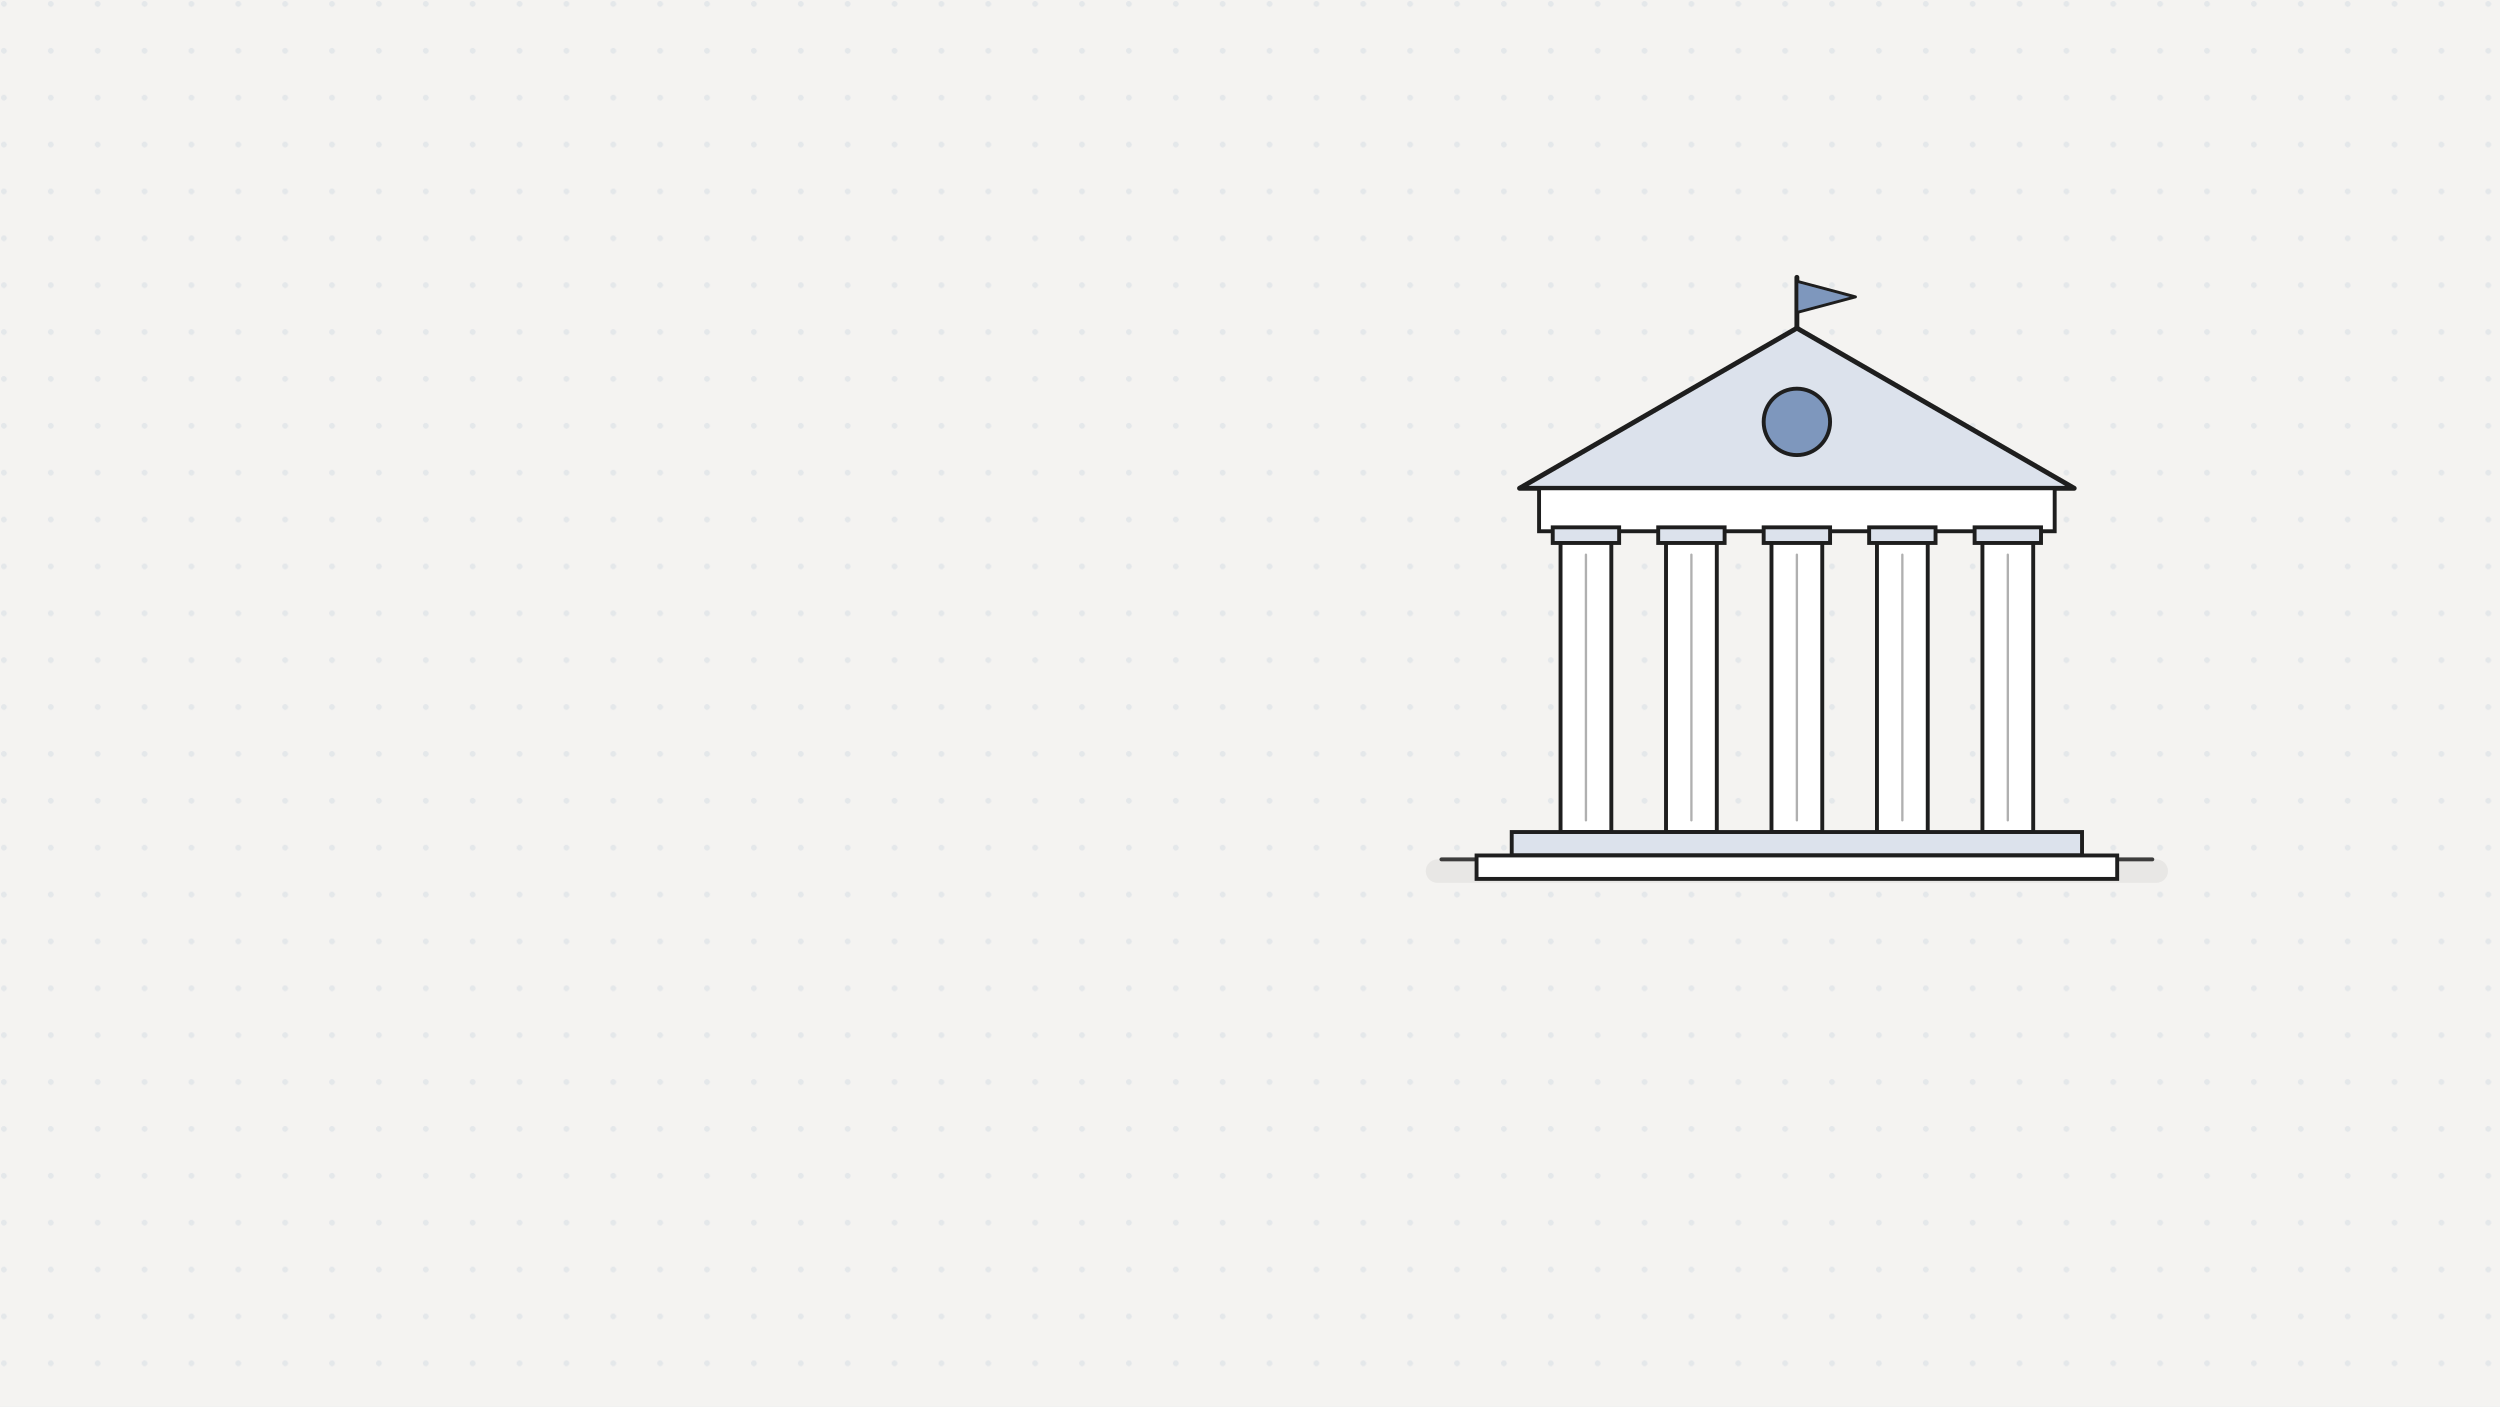
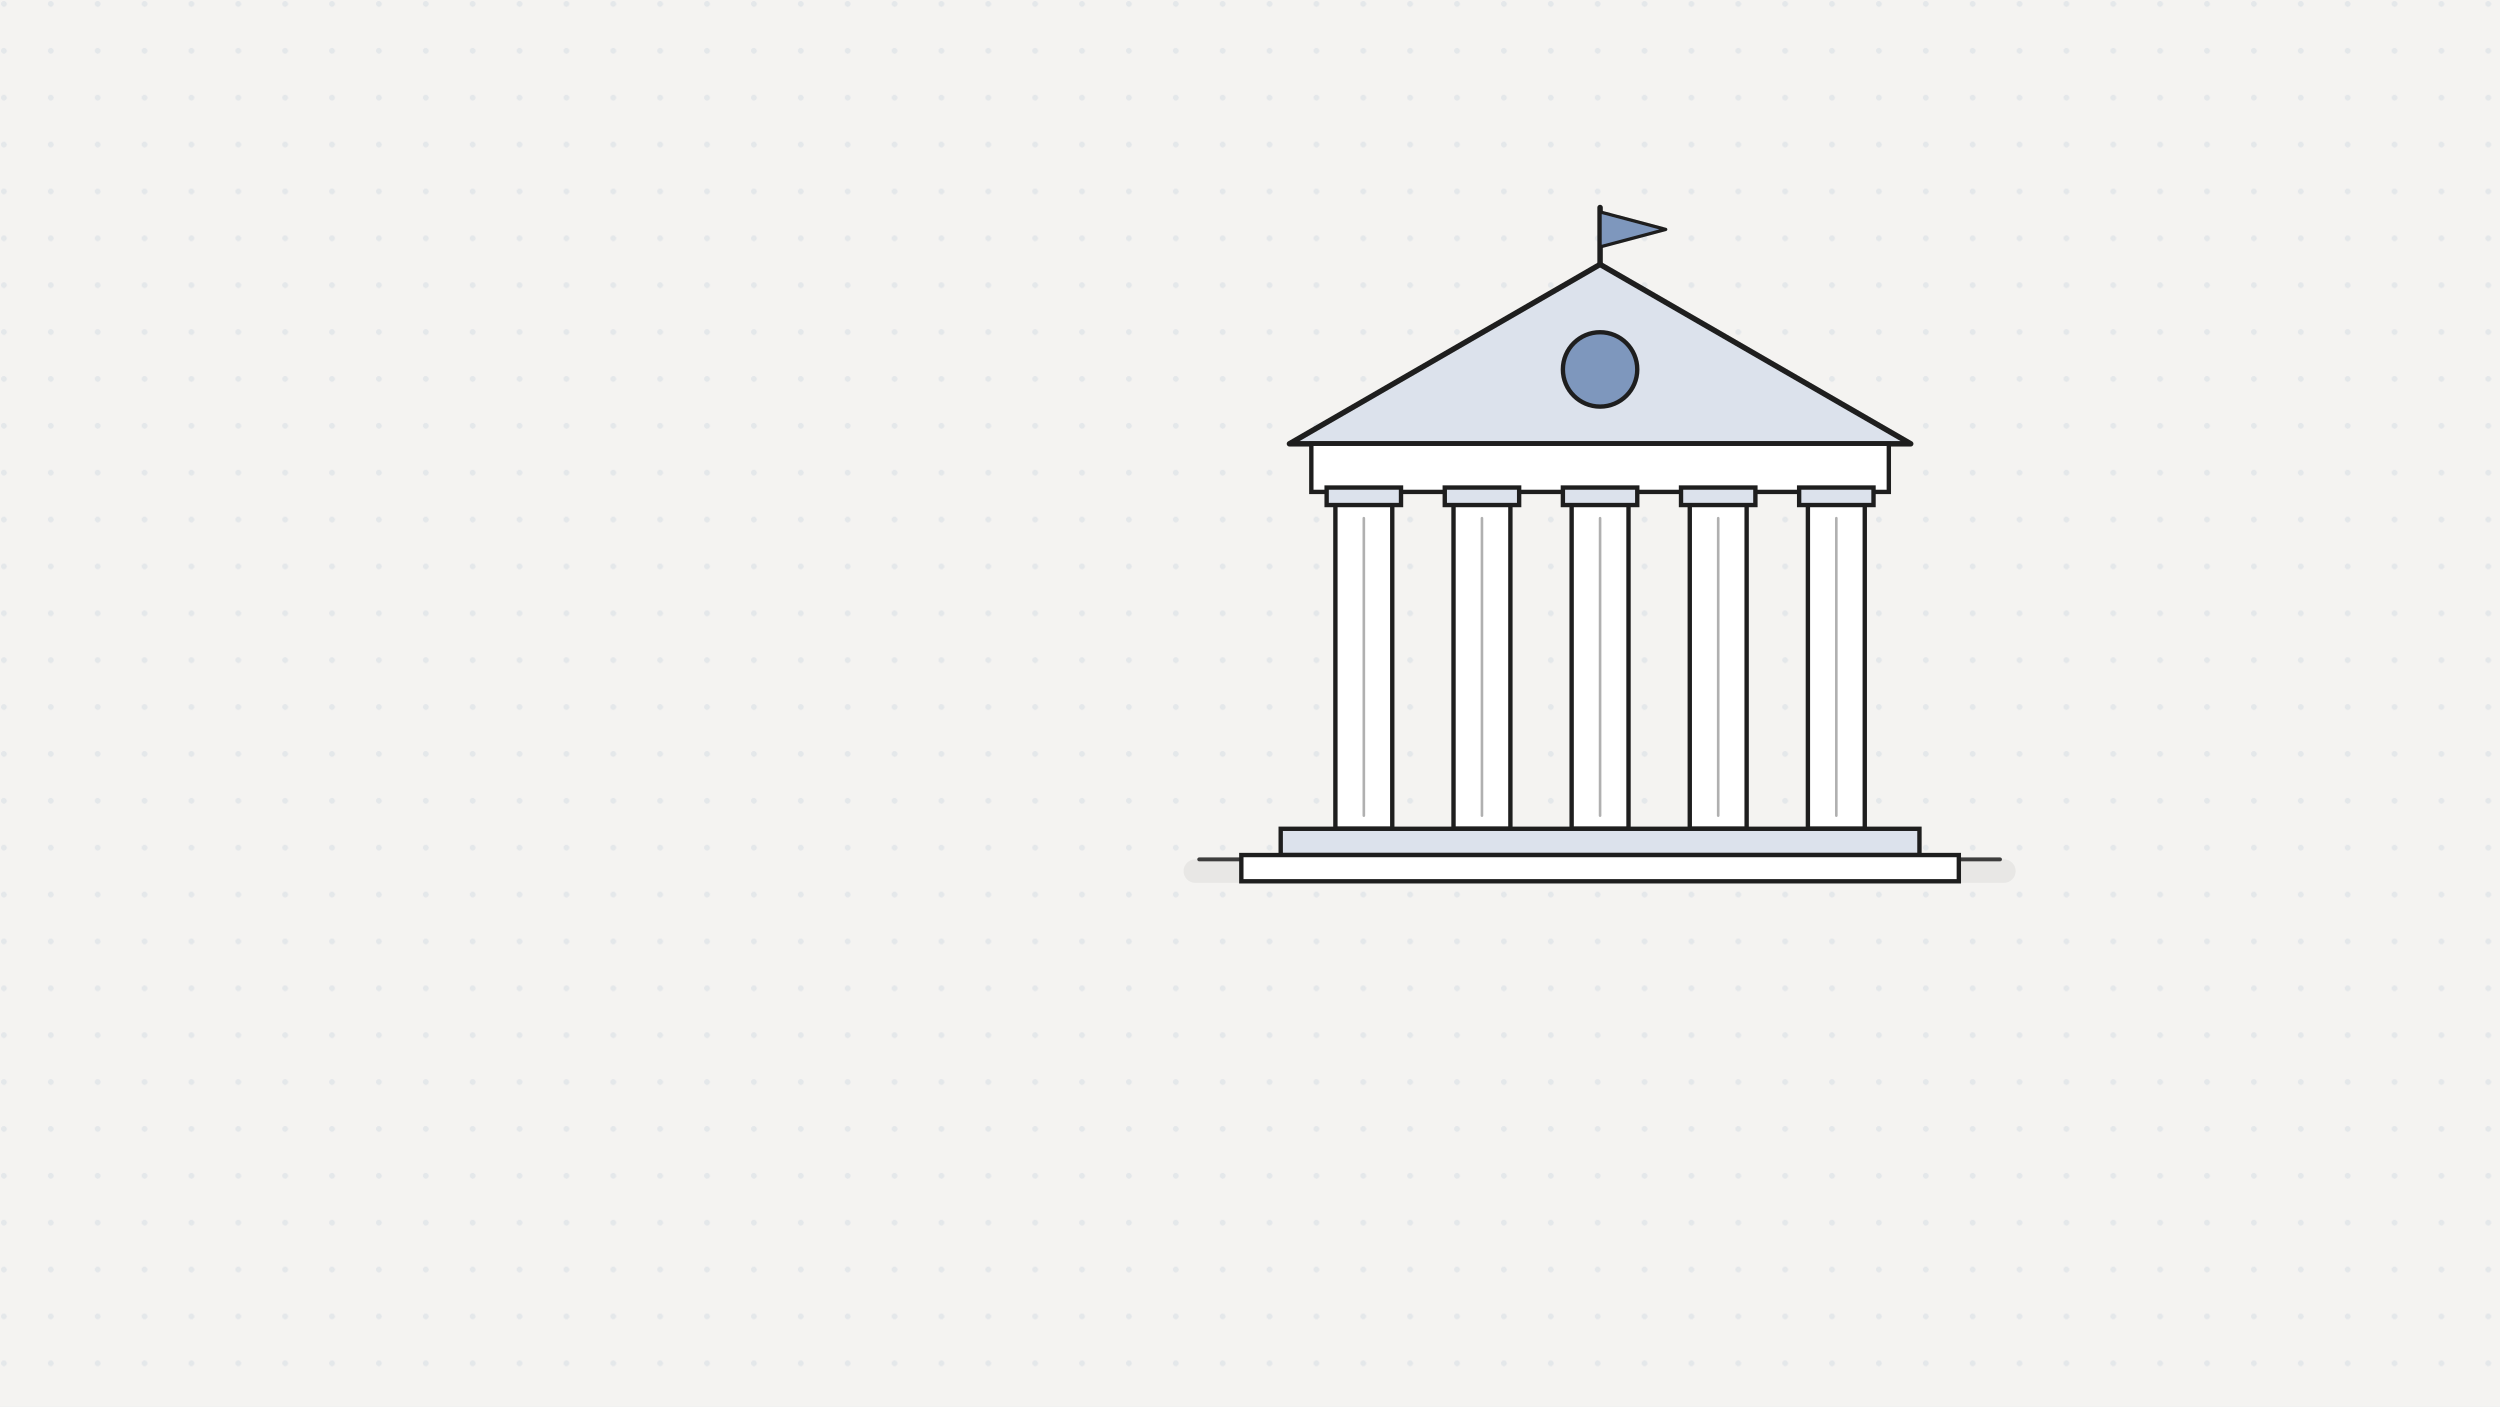
<svg xmlns="http://www.w3.org/2000/svg" viewBox="0 0 1280 720" width="1280" height="720" role="img">
  <defs>
    <pattern id="dots" width="24" height="24" patternUnits="userSpaceOnUse">
      <circle cx="2" cy="2" r="1.5" fill="#7E97BD" opacity="0.13" />
    </pattern>
  </defs>
  <rect x="0.0" y="0.0" width="1280.0" height="720.0" fill="#F4F3F1" stroke="none" stroke-width="0" opacity="1" />
  <rect x="0.0" y="0.0" width="1280.0" height="720.0" fill="url(#dots)" stroke="none" stroke-width="0" opacity="1" />
-   <rect x="730.0" y="440.0" width="380.0" height="12.0" rx="6" fill="#1E1E1E" stroke="none" stroke-width="0" opacity="0.06" />
-   <line x1="738.0" y1="440.0" x2="1102.0" y2="440.0" stroke="#1E1E1E" stroke-width="2" opacity="0.85" stroke-linecap="round" />
-   <g transform="translate(598,-46)">
+   <rect x="606.0" y="440.0" width="426.0" height="12.0" rx="6" fill="#1E1E1E" stroke="none" stroke-width="0" opacity="0.06" />
+   <line x1="614.0" y1="440.0" x2="1024.0" y2="440.0" stroke="#1E1E1E" stroke-width="2" opacity="0.85" stroke-linecap="round" />
+   <g transform="translate(458.6,-104.3) scale(1.12)">
    <polygon points="180.0,296.0 322.0,214.0 464.0,296.0" fill="#DCE2EC" stroke="#1E1E1E" stroke-width="2.5" opacity="1" stroke-linejoin="round" />
    <circle cx="322.0" cy="262.0" r="17.0" fill="#7E97BD" stroke="none" stroke-width="0" opacity="1" />
    <circle cx="322.0" cy="262.0" r="17.0" fill="none" stroke="#1E1E1E" stroke-width="2" opacity="1" />
    <line x1="322.0" y1="214.0" x2="322.0" y2="188.0" stroke="#1E1E1E" stroke-width="2.5" opacity="1" stroke-linecap="round" />
    <polygon points="322.0,190.0 352.0,198.0 322.0,206.0" fill="#7E97BD" stroke="#1E1E1E" stroke-width="1.5" opacity="1" stroke-linejoin="round" />
    <rect x="190.0" y="296.0" width="264.0" height="22.0" fill="#FFFFFF" stroke="#1E1E1E" stroke-width="2" opacity="1" />
    <rect x="201.0" y="322.0" width="26.0" height="150.0" fill="#FFFFFF" stroke="#1E1E1E" stroke-width="2" opacity="1" />
    <rect x="197.0" y="316.0" width="34.0" height="8.0" fill="#DCE2EC" stroke="#1E1E1E" stroke-width="2" opacity="1" />
    <line x1="214.0" y1="330.0" x2="214.0" y2="466.0" stroke="#1E1E1E" stroke-width="1.2" opacity="0.35" stroke-linecap="round" />
    <rect x="255.0" y="322.0" width="26.0" height="150.0" fill="#FFFFFF" stroke="#1E1E1E" stroke-width="2" opacity="1" />
    <rect x="251.0" y="316.0" width="34.0" height="8.0" fill="#DCE2EC" stroke="#1E1E1E" stroke-width="2" opacity="1" />
    <line x1="268.0" y1="330.0" x2="268.0" y2="466.0" stroke="#1E1E1E" stroke-width="1.2" opacity="0.35" stroke-linecap="round" />
    <rect x="309.0" y="322.0" width="26.0" height="150.0" fill="#FFFFFF" stroke="#1E1E1E" stroke-width="2" opacity="1" />
    <rect x="305.0" y="316.0" width="34.0" height="8.0" fill="#DCE2EC" stroke="#1E1E1E" stroke-width="2" opacity="1" />
    <line x1="322.0" y1="330.0" x2="322.0" y2="466.0" stroke="#1E1E1E" stroke-width="1.2" opacity="0.35" stroke-linecap="round" />
    <rect x="363.0" y="322.0" width="26.0" height="150.0" fill="#FFFFFF" stroke="#1E1E1E" stroke-width="2" opacity="1" />
    <rect x="359.0" y="316.0" width="34.0" height="8.0" fill="#DCE2EC" stroke="#1E1E1E" stroke-width="2" opacity="1" />
    <line x1="376.0" y1="330.0" x2="376.0" y2="466.0" stroke="#1E1E1E" stroke-width="1.2" opacity="0.35" stroke-linecap="round" />
    <rect x="417.0" y="322.0" width="26.0" height="150.0" fill="#FFFFFF" stroke="#1E1E1E" stroke-width="2" opacity="1" />
    <rect x="413.0" y="316.0" width="34.0" height="8.0" fill="#DCE2EC" stroke="#1E1E1E" stroke-width="2" opacity="1" />
    <line x1="430.0" y1="330.0" x2="430.0" y2="466.0" stroke="#1E1E1E" stroke-width="1.2" opacity="0.35" stroke-linecap="round" />
    <rect x="176.0" y="472.0" width="292.0" height="12.0" fill="#DCE2EC" stroke="#1E1E1E" stroke-width="2" opacity="1" />
    <rect x="158.0" y="484.0" width="328.0" height="12.0" fill="#FFFFFF" stroke="#1E1E1E" stroke-width="2" opacity="1" />
  </g>
</svg>
